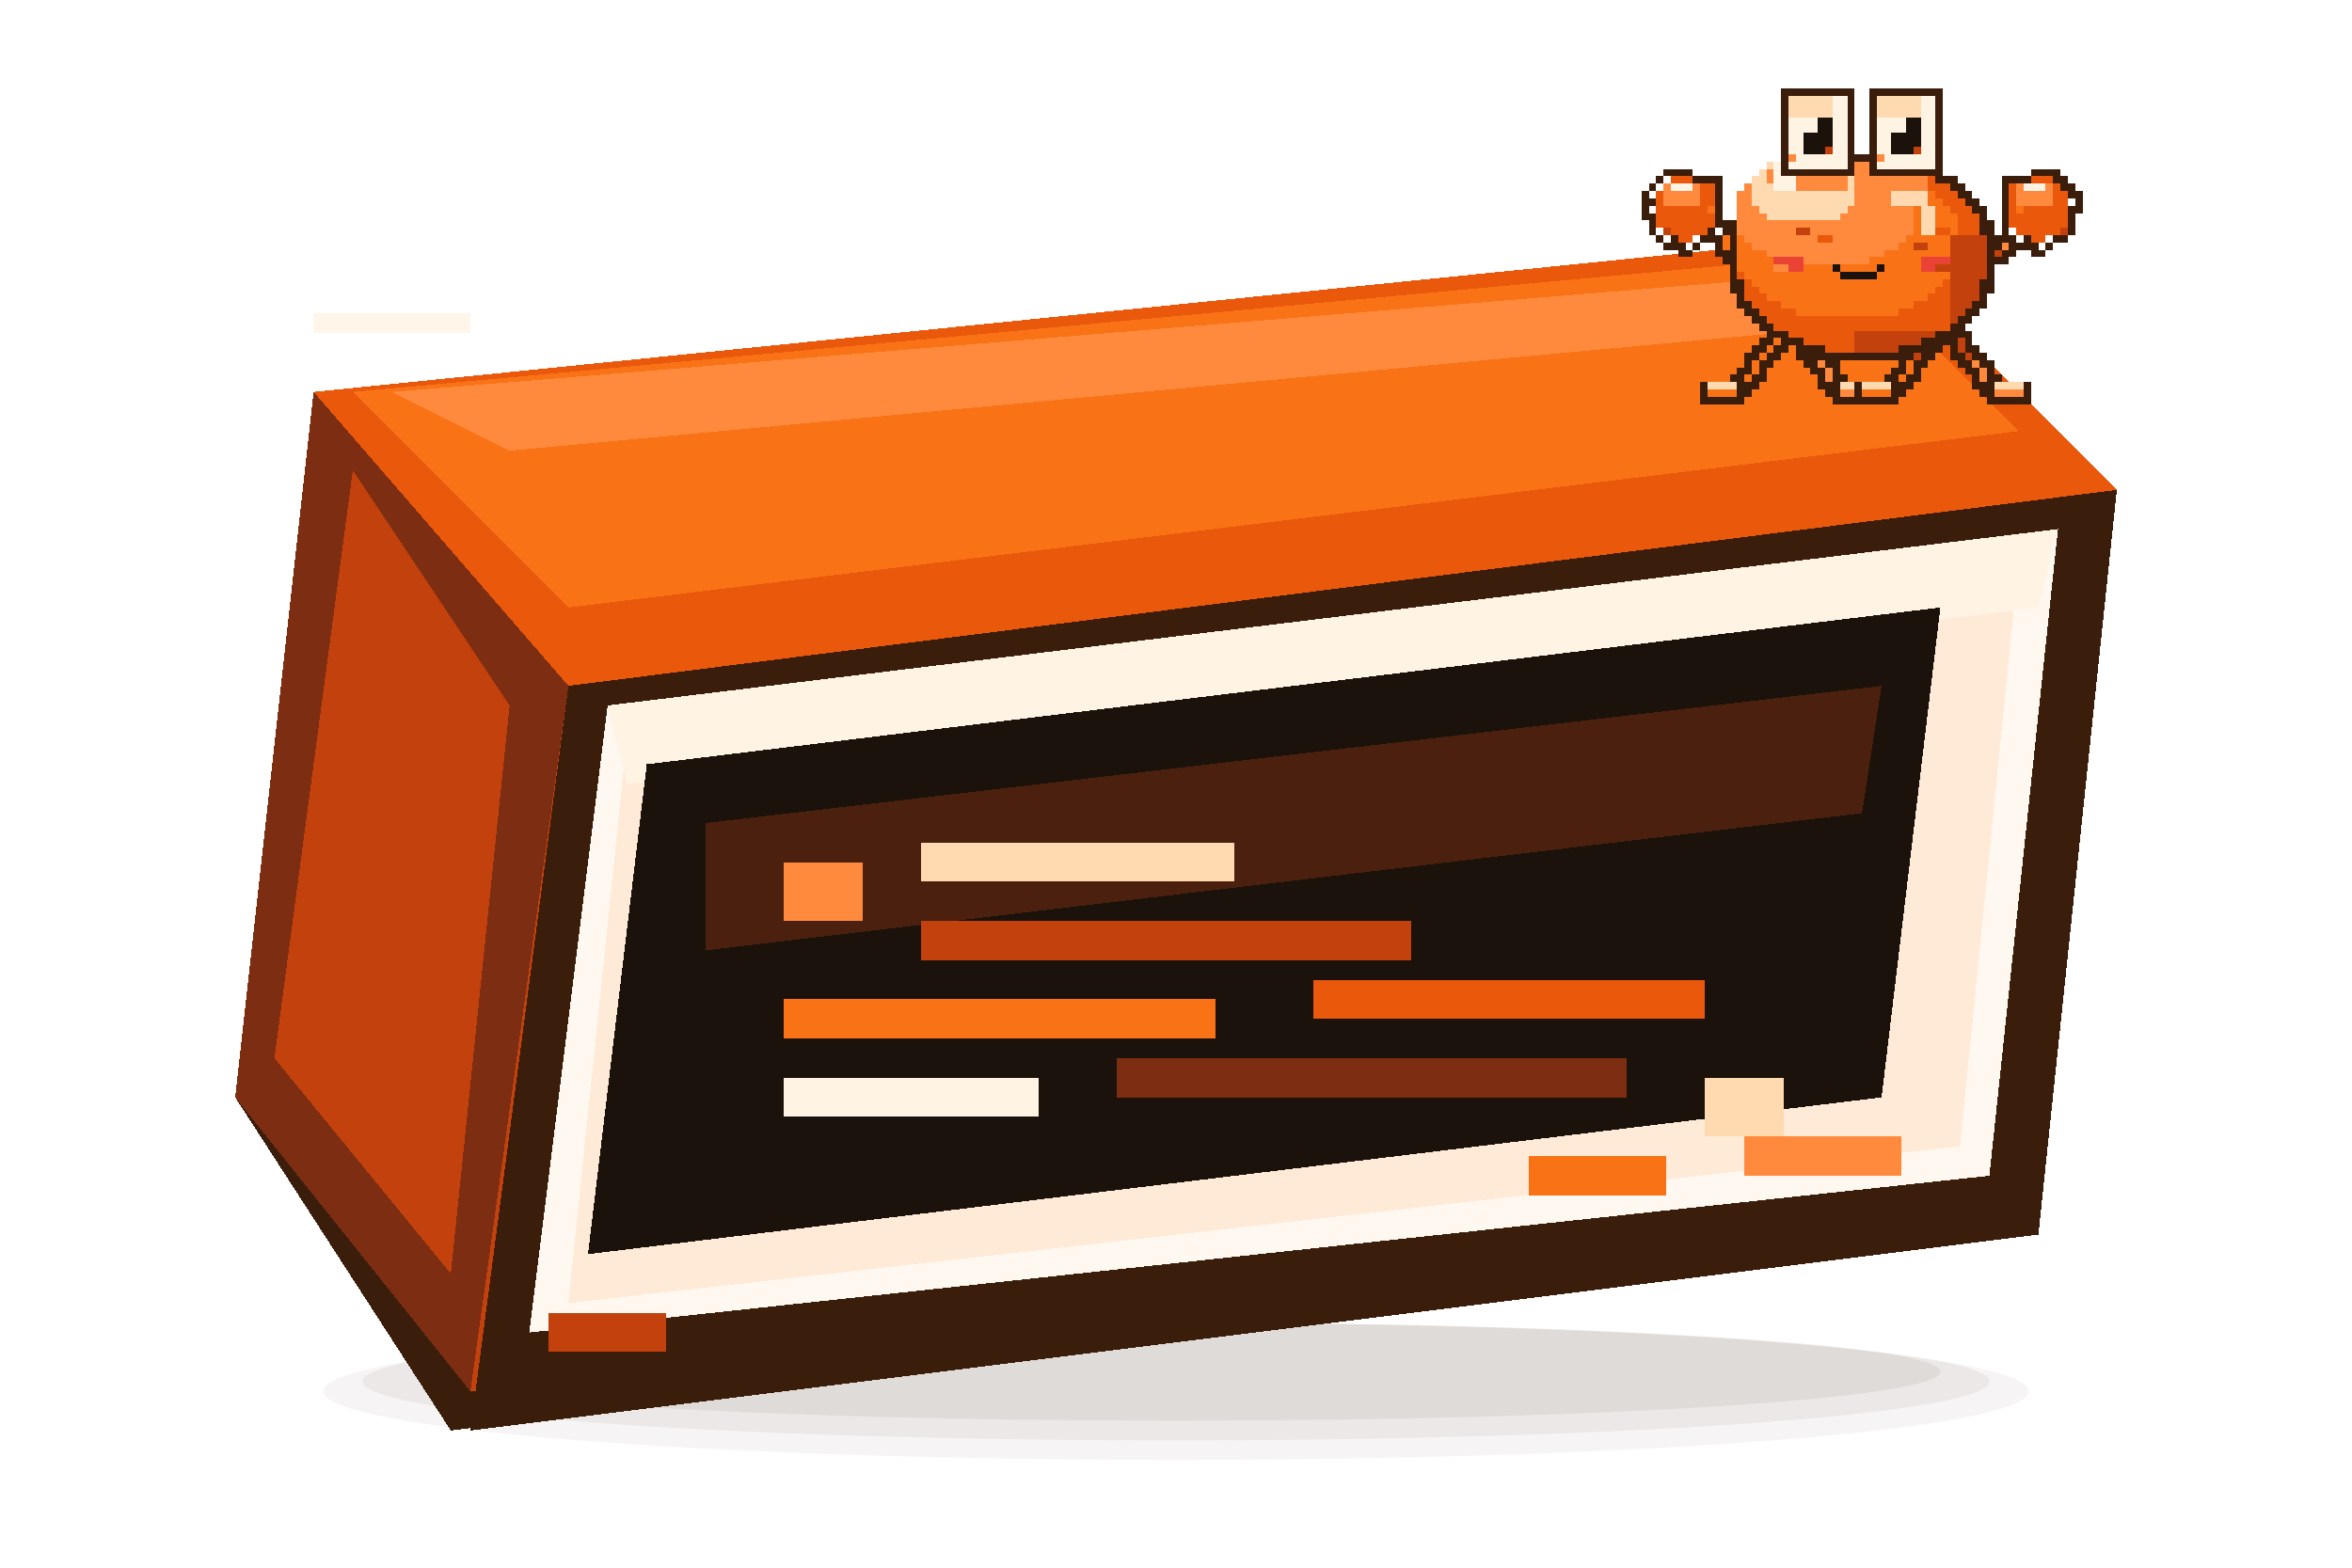
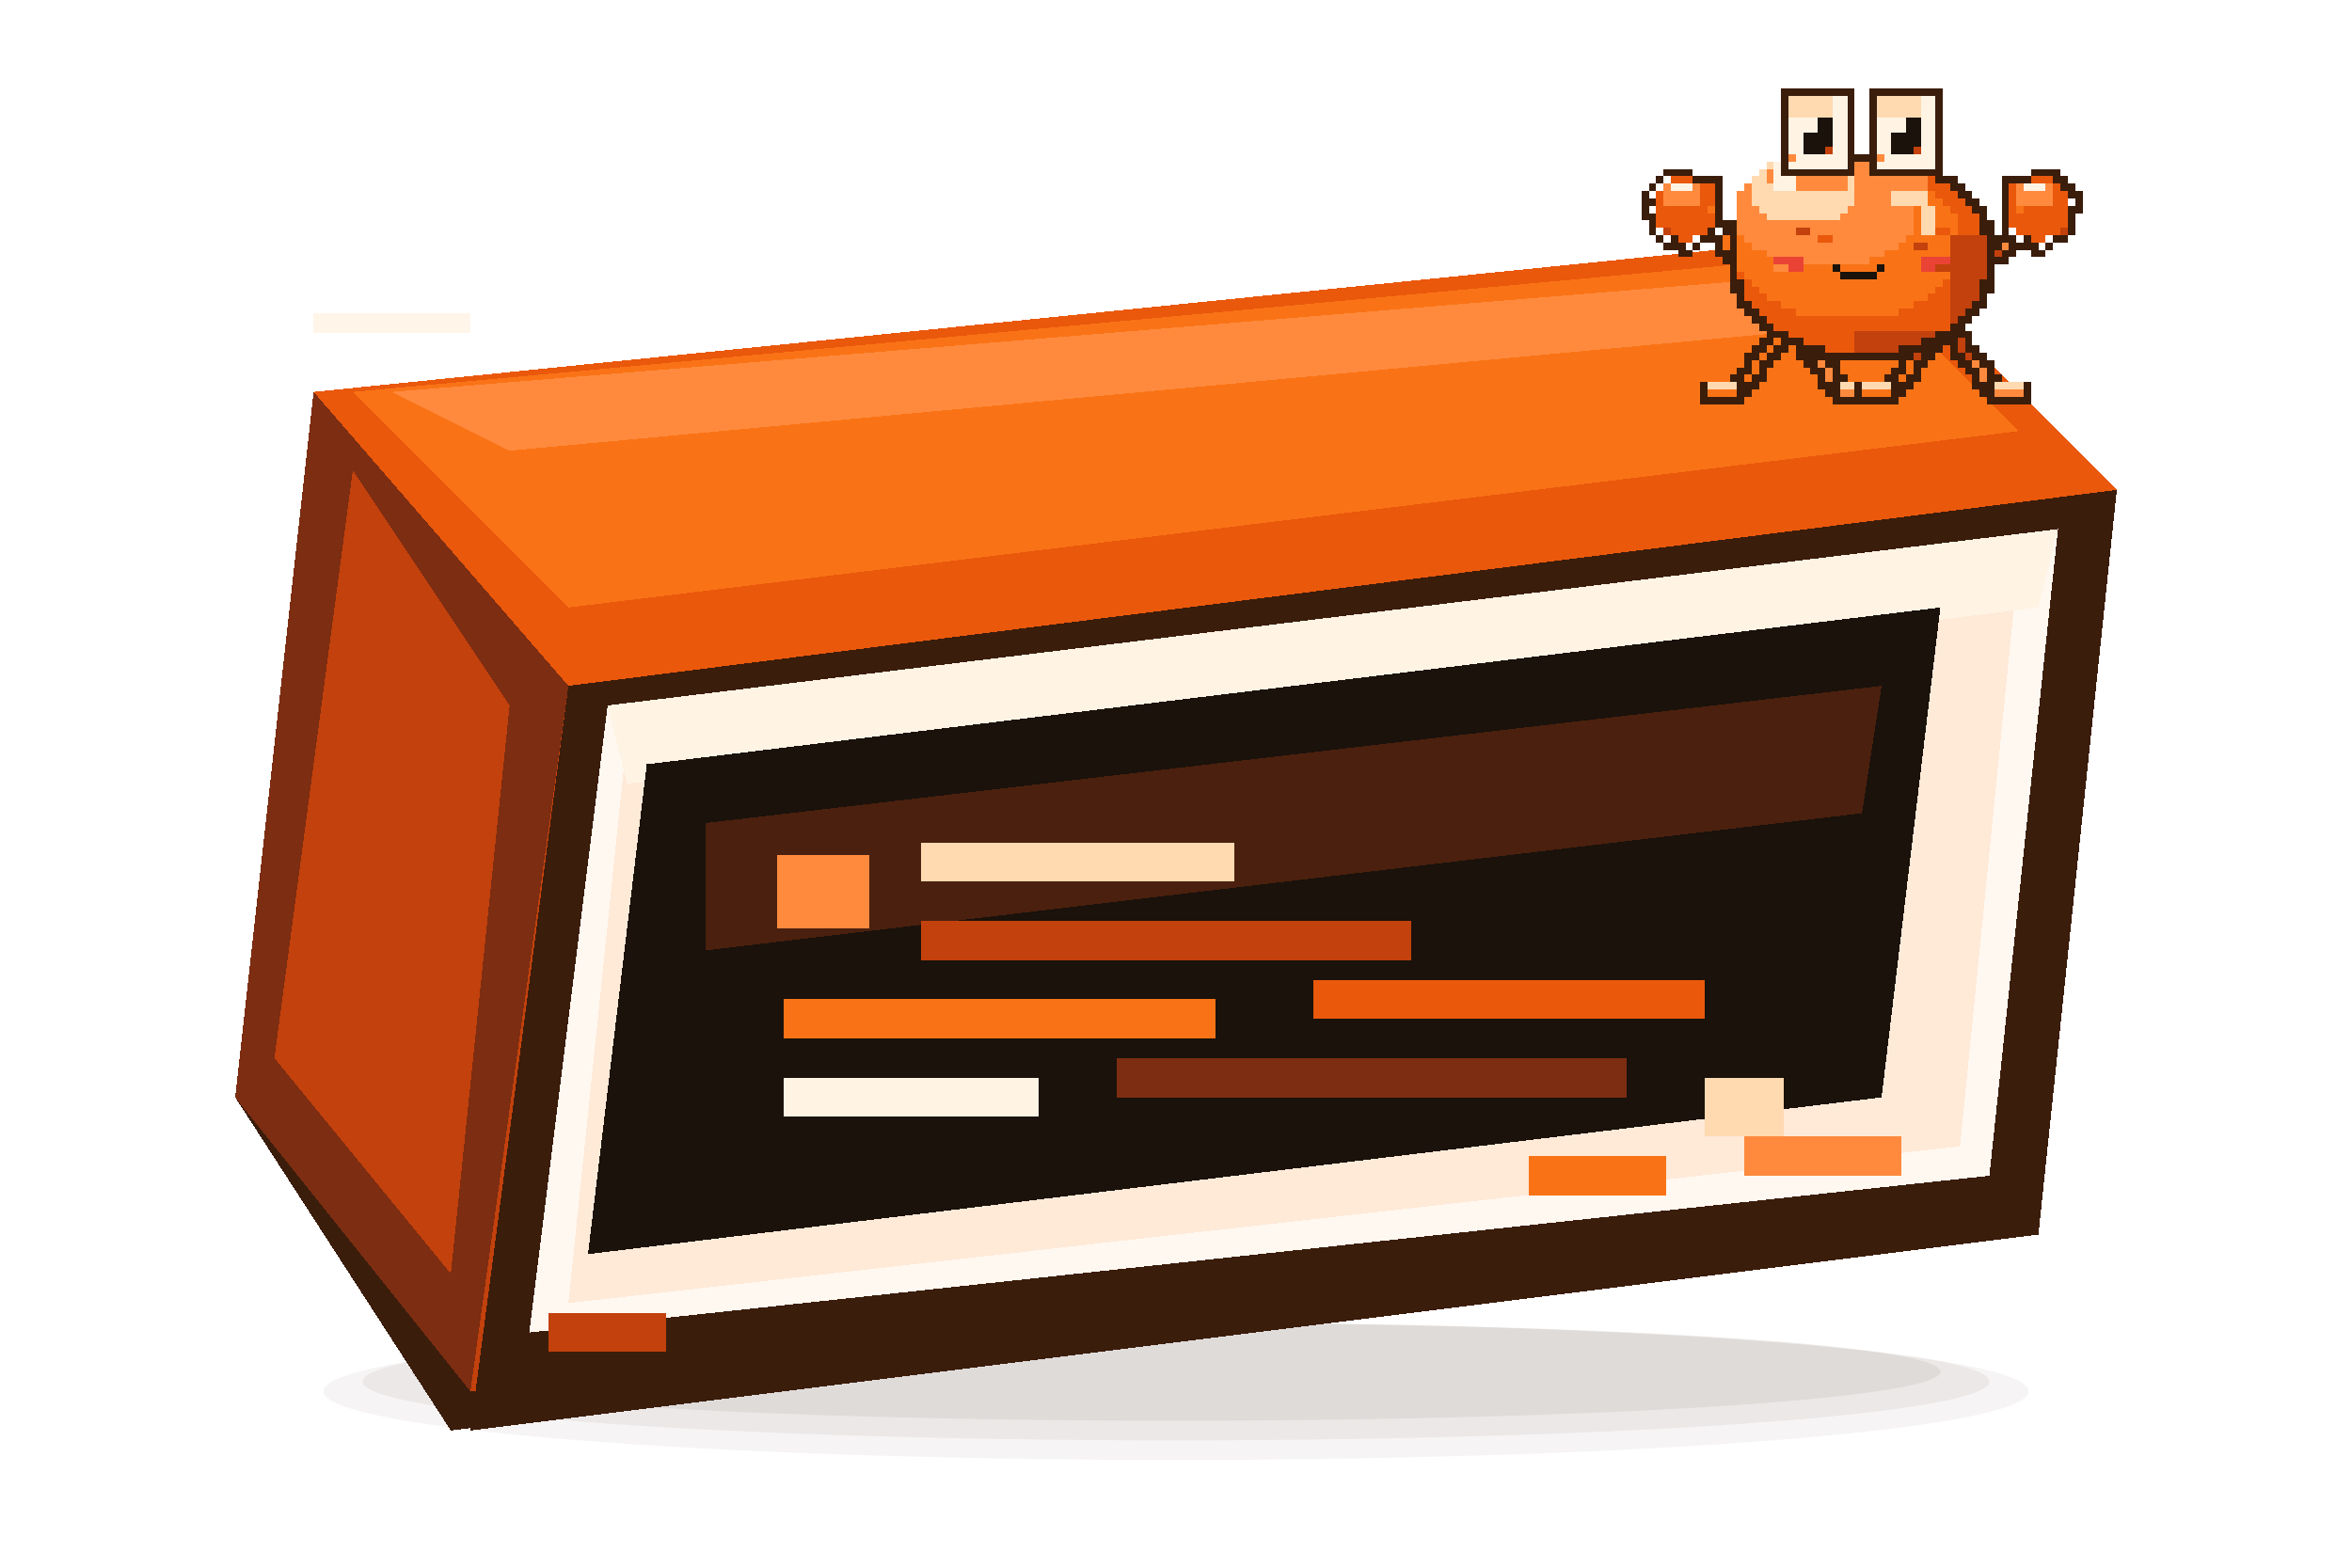
- <svg xmlns="http://www.w3.org/2000/svg" width="960" height="640" viewBox="0 0 960 640" role="img" aria-labelledby="title desc">
+ <svg xmlns="http://www.w3.org/2000/svg" width="960" height="640" viewBox="0 0 960 640" role="img" aria-labelledby="ht-title ht-desc">
  <g aria-hidden="true">
    <ellipse cx="480" cy="568" rx="348" ry="28" fill="#3B1D0B" opacity=".05" />
    <ellipse cx="480" cy="564" rx="332" ry="24" fill="#3B1D0B" opacity=".06" />
    <ellipse cx="480" cy="560" rx="312" ry="20" fill="#3B1D0B" opacity=".07" />
  </g>
-   <g shape-rendering="crispEdges">
+   <g class="ht-frame" shape-rendering="crispEdges">
    <polygon points="96,448 184,584 832,504 856,192 760,96 128,160" fill="#3B1D0B" />
    <polygon points="112,448 192,568 816,496 840,200 752,112 144,168" fill="#C2410C" />
    <polygon points="128,160 760,96 864,200 232,280" fill="#EA580C" />
    <polygon points="144,160 752,104 824,176 232,248" fill="#F97316" />
    <polygon points="160,160 744,112 768,132 208,184" fill="#FF8A3D" />
    <polygon points="96,448 128,160 232,280 192,568" fill="#7C2D12" />
    <polygon points="112,432 144,192 208,288 184,520" fill="#C2410C" />
    <polygon points="232,280 864,200 832,504 192,584" fill="#3B1D0B" />
    <polygon points="248,288 840,216 812,480 216,544" fill="#FFF8F0" />
-     <polygon points="256,300 824,228 800,468 232,532" fill="#FF8A3D" opacity=".14" />
+     <polygon points="256,300 824,228 800,468 232,532" fill="#FF8A3D" class="ht-glow" opacity=".14" />
    <polygon points="248,288 840,216 832,248 256,320" fill="#FFF3E4" />
    <polygon points="264,312 792,248 768,448 240,512" fill="#1A120B" />
    <polygon points="280,328 776,268 760,420 264,480" fill="#1A120B" />
    <polygon points="288,336 768,280 760,332 288,388" fill="#7C2D12" opacity=".5" />
-     <rect x="320" y="352" width="32" height="24" fill="#FF8A3D" />
-     <rect x="376" y="344" width="128" height="16" fill="#FFD9B0" />
-     <rect x="376" y="376" width="200" height="16" fill="#C2410C" />
-     <rect x="320" y="408" width="176" height="16" fill="#F97316" />
-     <rect x="536" y="400" width="160" height="16" fill="#EA580C" />
-     <rect x="320" y="440" width="104" height="16" fill="#FFF3E4" />
-     <rect x="456" y="432" width="208" height="16" fill="#7C2D12" />
-     <rect x="696" y="440" width="32" height="24" fill="#FFD9B0" />
    <rect x="224" y="536" width="48" height="16" fill="#C2410C" />
    <rect x="712" y="464" width="64" height="16" fill="#FF8A3D" />
    <rect x="624" y="472" width="56" height="16" fill="#F97316" />
+     <rect x="128" y="128" width="64" height="8" fill="#FFF3E4" opacity=".8" />
+   </g>
+   <g class="ht-lines" shape-rendering="crispEdges">
+     <rect x="320" y="352" width="32" height="24" fill="#FF8A3D" class="ht-prompt" pathLength="100" stroke="#FF8A3D" stroke-width="6" />
+     <path class="ht-ln" d="M376 352h128" fill="none" stroke="#FFD9B0" stroke-width="16" pathLength="100" style="--steps:8;--ln-delay:140ms" />
+     <path class="ht-ln" d="M376 384h200" fill="none" stroke="#C2410C" stroke-width="16" pathLength="100" style="--steps:13;--ln-delay:280ms" />
+     <path class="ht-ln" d="M320 416h176" fill="none" stroke="#F97316" stroke-width="16" pathLength="100" style="--steps:11;--ln-delay:420ms" />
+     <path class="ht-ln" d="M536 408h160" fill="none" stroke="#EA580C" stroke-width="16" pathLength="100" style="--steps:10;--ln-delay:480ms" />
+     <path class="ht-ln" d="M320 448h104" fill="none" stroke="#FFF3E4" stroke-width="16" pathLength="100" style="--steps:7;--ln-delay:620ms" />
+     <path class="ht-ln" d="M456 440h208" fill="none" stroke="#7C2D12" stroke-width="16" pathLength="100" style="--steps:13;--ln-delay:700ms" />
+     <rect x="696" y="440" width="32" height="24" fill="#FFD9B0" class="ht-caret" />
+   </g>
+   <g class="ht-crab">
    <g shape-rendering="crispEdges">
      <path fill="#3B1D0B" d="M727 36h30v3h-30zM763 36h30v3h-30zM727 39h3v30h-3zM754 39h3v24h-3zM763 39h3v24h-3zM790 39h3v30h-3zM754 63h12v3h-12zM754 66h3v3h-3zM763 66h3v3h-3zM679 69h12v3h-12zM727 69h30v3h-30zM763 69h30v3h-30zM829 69h12v3h-12zM676 72h3v3h-3zM691 72h12v3h-12zM790 72h9v3h-9zM817 72h12v3h-12zM838 72h6v3h-6zM673 75h3v3h-3zM700 75h3v15h-3zM796 75h6v3h-6zM817 75h3v21h-3zM841 75h6v3h-6zM670 78h3v3h-3zM799 78h6v3h-6zM844 78h6v3h-6zM670 81h6v3h-6zM802 81h6v3h-6zM847 81h3v3h-3zM670 84h3v3h-3zM805 84h6v3h-6zM844 84h6v3h-6zM670 87h6v3h-6zM808 87h3v3h-3zM844 87h3v9h-3zM673 90h3v6h-3zM700 90h9v3h-9zM808 90h6v6h-6zM697 93h3v3h-3zM703 93h6v3h-6zM676 96h3v3h-3zM682 96h3v3h-3zM694 96h9v3h-9zM706 96h3v6h-3zM811 96h12v3h-12zM826 96h3v3h-3zM838 96h6v3h-6zM679 99h9v3h-9zM691 99h3v3h-3zM700 99h3v3h-3zM811 99h6v3h-6zM820 99h12v3h-12zM835 99h3v3h-3zM685 102h6v3h-6zM700 102h9v3h-9zM811 102h3v3h-3zM817 102h6v3h-6zM829 102h6v3h-6zM703 105h6v3h-6zM811 105h9v3h-9zM706 108h3v6h-3zM811 108h3v6h-3zM706 114h6v6h-6zM808 114h6v6h-6zM709 120h3v3h-3zM808 120h3v3h-3zM709 123h6v3h-6zM805 123h6v3h-6zM712 126h6v3h-6zM802 126h6v3h-6zM715 129h6v3h-6zM799 129h6v3h-6zM718 132h6v3h-6zM796 132h6v3h-6zM721 135h9v3h-9zM790 135h15v3h-15zM718 138h6v3h-6zM727 138h9v3h-9zM784 138h15v3h-15zM802 138h3v3h-3zM715 141h6v3h-6zM724 141h6v3h-6zM733 141h12v3h-12zM775 141h18v3h-18zM796 141h3v3h-3zM802 141h6v3h-6zM712 144h6v3h-6zM721 144h6v3h-6zM733 144h48v3h-48zM784 144h6v3h-6zM796 144h6v3h-6zM805 144h6v3h-6zM712 147h3v3h-3zM718 147h6v3h-6zM736 147h6v3h-6zM745 147h6v3h-6zM775 147h3v3h-3zM781 147h6v3h-6zM799 147h6v3h-6zM808 147h6v3h-6zM709 150h6v3h-6zM718 150h3v3h-3zM739 150h6v3h-6zM748 150h3v3h-3zM772 150h6v3h-6zM781 150h3v3h-3zM802 150h6v3h-6zM811 150h3v3h-3zM706 153h6v3h-6zM715 153h6v3h-6zM742 153h3v3h-3zM748 153h6v3h-6zM769 153h6v3h-6zM778 153h6v3h-6zM805 153h3v3h-3zM811 153h6v3h-6zM694 156h3v6h-3zM709 156h9v3h-9zM742 156h9v3h-9zM757 156h3v6h-3zM772 156h9v3h-9zM805 156h9v3h-9zM826 156h3v6h-3zM709 159h6v3h-6zM745 159h6v3h-6zM772 159h6v3h-6zM808 159h6v3h-6zM694 162h18v3h-18zM748 162h27v3h-27zM811 162h18v3h-18z" />
      <path fill="#C2410C" d="M745 60h3v3h-3zM781 60h3v3h-3zM679 93h3v3h-3zM733 93h6v3h-6zM841 93h3v3h-3zM796 96h15v12h-15zM781 99h6v3h-6zM814 102h3v3h-3zM790 108h21v3h-21zM796 111h15v3h-15zM796 114h12v9h-12zM796 123h9v3h-9zM796 126h6v3h-6zM796 129h3v3h-3zM757 135h33v3h-33zM757 138h27v3h-27zM799 138h3v6h-3zM757 141h18v3h-18zM781 144h3v3h-3zM802 144h3v3h-3z" />
      <path fill="#EA580C" d="M682 72h9v3h-9zM787 72h3v3h-3zM829 72h9v3h-9zM694 75h6v9h-6zM787 75h9v3h-9zM820 75h3v12h-3zM838 75h3v3h-3zM676 78h3v6h-3zM790 78h9v3h-9zM838 78h6v6h-6zM793 81h9v3h-9zM676 84h21v3h-21zM796 84h9v3h-9zM826 84h18v3h-18zM676 87h24v6h-24zM799 87h9v9h-9zM820 87h24v6h-24zM682 93h15v3h-15zM790 93h6v3h-6zM823 93h18v3h-18zM685 96h6v3h-6zM742 96h6v3h-6zM829 96h6v3h-6zM709 111h3v3h-3zM712 114h3v3h-3zM793 114h3v3h-3zM712 117h6v3h-6zM790 117h6v3h-6zM712 120h9v3h-9zM787 120h9v3h-9zM715 123h12v3h-12zM781 123h15v3h-15zM718 126h15v3h-15zM775 126h21v3h-21zM721 129h75v3h-75zM724 132h72v3h-72zM730 135h27v3h-27zM736 138h21v3h-21zM745 141h12v3h-12z" />
      <path fill="#F97316" d="M787 78h3v3h-3zM787 81h6v3h-6zM697 84h3v3h-3zM781 84h3v12h-3zM790 84h6v3h-6zM823 84h3v3h-3zM790 87h9v6h-9zM796 93h3v3h-3zM703 96h3v6h-3zM709 96h3v3h-3zM778 96h18v3h-18zM709 99h6v3h-6zM775 99h6v3h-6zM787 99h9v3h-9zM709 102h12v3h-12zM769 102h27v3h-27zM709 105h15v6h-15zM763 105h21v3h-21zM736 108h12v3h-12zM751 108h15v3h-15zM769 108h15v3h-15zM712 111h39v3h-39zM766 111h30v3h-30zM715 114h78v3h-78zM718 117h72v3h-72zM721 120h66v3h-66zM727 123h54v3h-54zM733 126h42v3h-42zM724 138h3v3h-3zM721 141h3v3h-3zM718 144h3v3h-3zM715 147h3v6h-3zM778 147h3v6h-3zM712 153h3v3h-3zM775 153h3v3h-3zM697 159h12v3h-12zM760 159h12v3h-12z" />
      <path fill="#FF8A3D" d="M730 63h3v3h-3zM766 63h3v3h-3zM757 66h6v6h-6zM721 69h3v6h-3zM733 72h21v6h-21zM757 72h30v6h-30zM679 75h3v3h-3zM691 75h3v3h-3zM712 75h3v3h-3zM823 75h3v3h-3zM835 75h3v3h-3zM679 78h15v6h-15zM709 78h6v6h-6zM757 78h15v6h-15zM823 78h15v6h-15zM709 84h9v3h-9zM754 84h27v3h-27zM709 87h12v3h-12zM751 87h30v3h-30zM709 90h72v3h-72zM709 93h24v3h-24zM739 93h42v3h-42zM712 96h30v3h-30zM748 96h30v3h-30zM715 99h60v3h-60zM817 99h3v3h-3zM721 102h48v3h-48zM736 105h27v3h-27zM724 108h6v3h-6zM742 147h3v3h-3zM805 147h3v3h-3zM745 150h3v6h-3zM808 150h3v6h-3zM751 159h6v3h-6zM814 159h12v3h-12z" />
      <path fill="#FFD9B0" d="M730 39h18v9h-18zM766 39h18v9h-18zM721 66h3v3h-3zM718 69h3v3h-3zM715 72h6v3h-6zM754 72h3v6h-3zM715 75h9v3h-9zM715 78h42v6h-42zM772 78h15v6h-15zM718 84h36v3h-36zM784 84h6v12h-6zM721 87h30v3h-30zM697 156h12v3h-12zM751 156h6v3h-6zM760 156h12v3h-12zM814 156h12v3h-12z" />
      <path fill="#FFF3E4" d="M748 39h6v24h-6zM784 39h6v24h-6zM730 48h12v6h-12zM766 48h12v6h-12zM730 54h6v9h-6zM766 54h6v9h-6zM733 63h21v3h-21zM769 63h21v3h-21zM724 66h3v6h-3zM730 66h24v3h-24zM766 66h24v3h-24zM724 72h9v6h-9zM682 75h9v3h-9zM826 75h9v3h-9z" />
      <path fill="#1A120B" d="M742 48h6v6h-6zM778 48h6v6h-6zM736 54h12v6h-12zM772 54h12v6h-12zM736 60h9v3h-9zM772 60h9v3h-9zM748 108h3v3h-3zM766 108h3v3h-3zM751 111h15v3h-15z" />
      <path fill="#EA4335" d="M724 105h12v3h-12zM784 105h12v3h-12zM730 108h6v3h-6zM784 108h6v3h-6z" />
    </g>
-     <rect x="128" y="128" width="64" height="8" fill="#FFF3E4" opacity=".8" />
  </g>
</svg>
